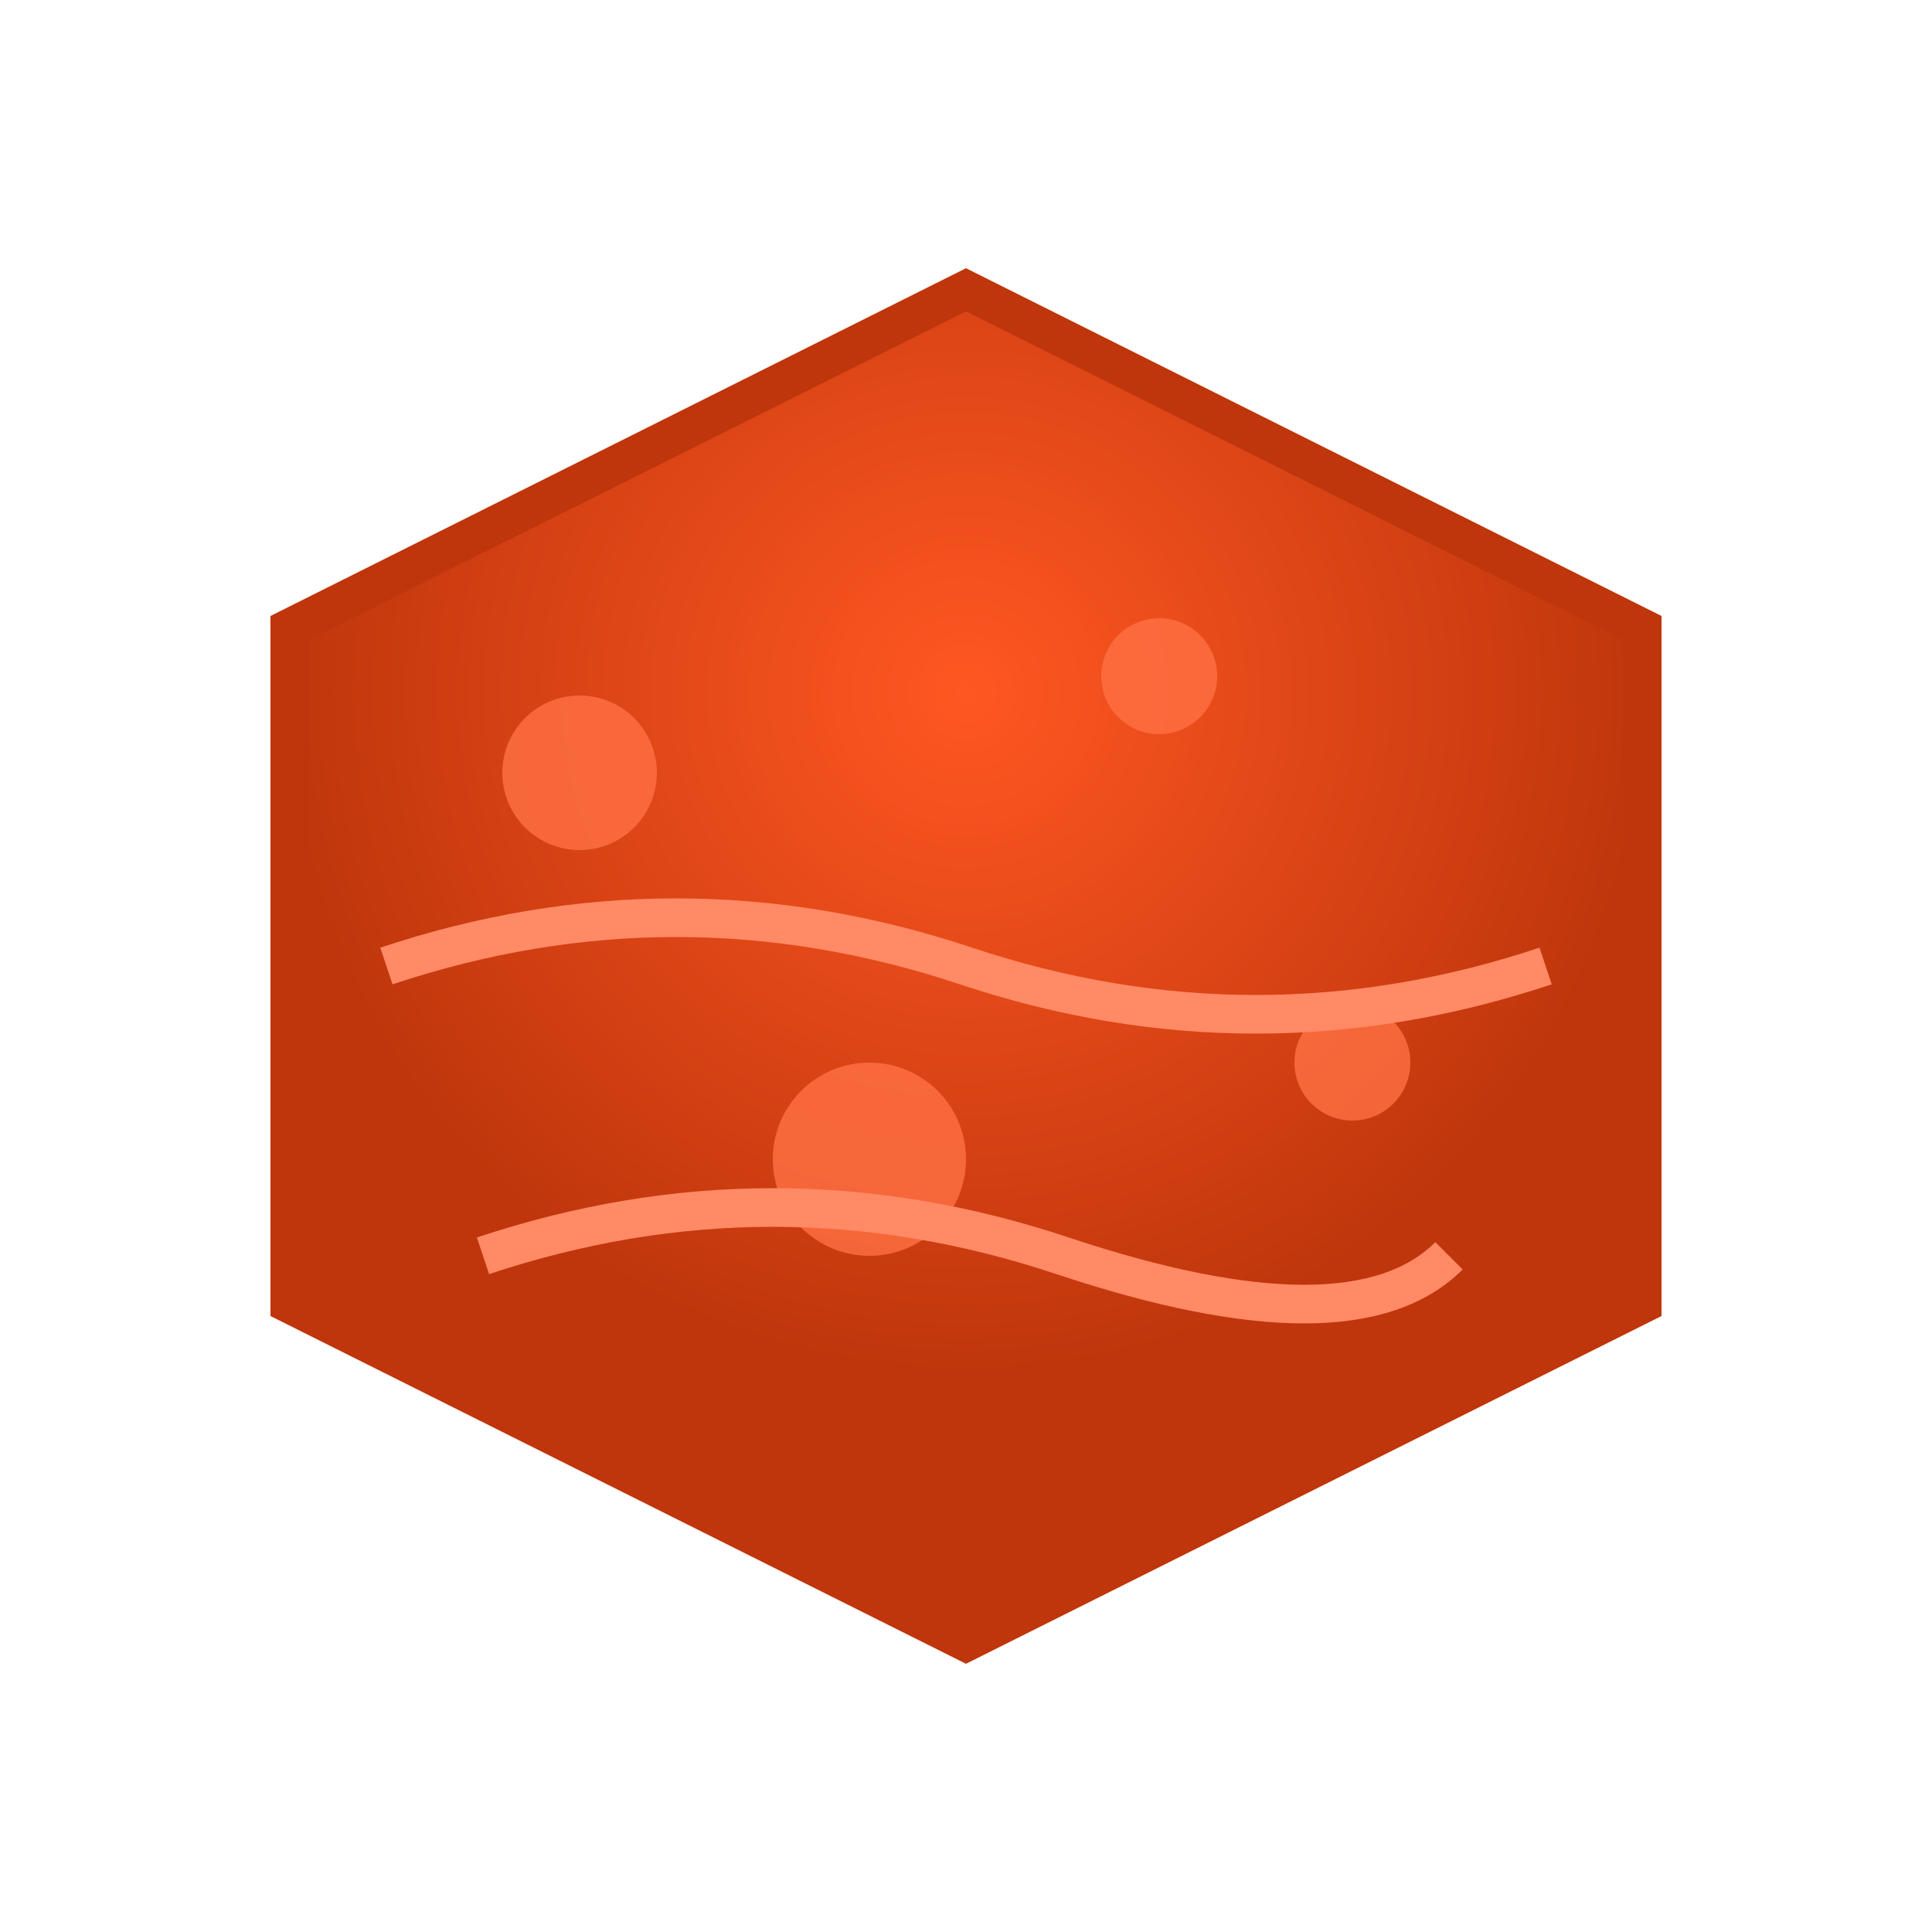
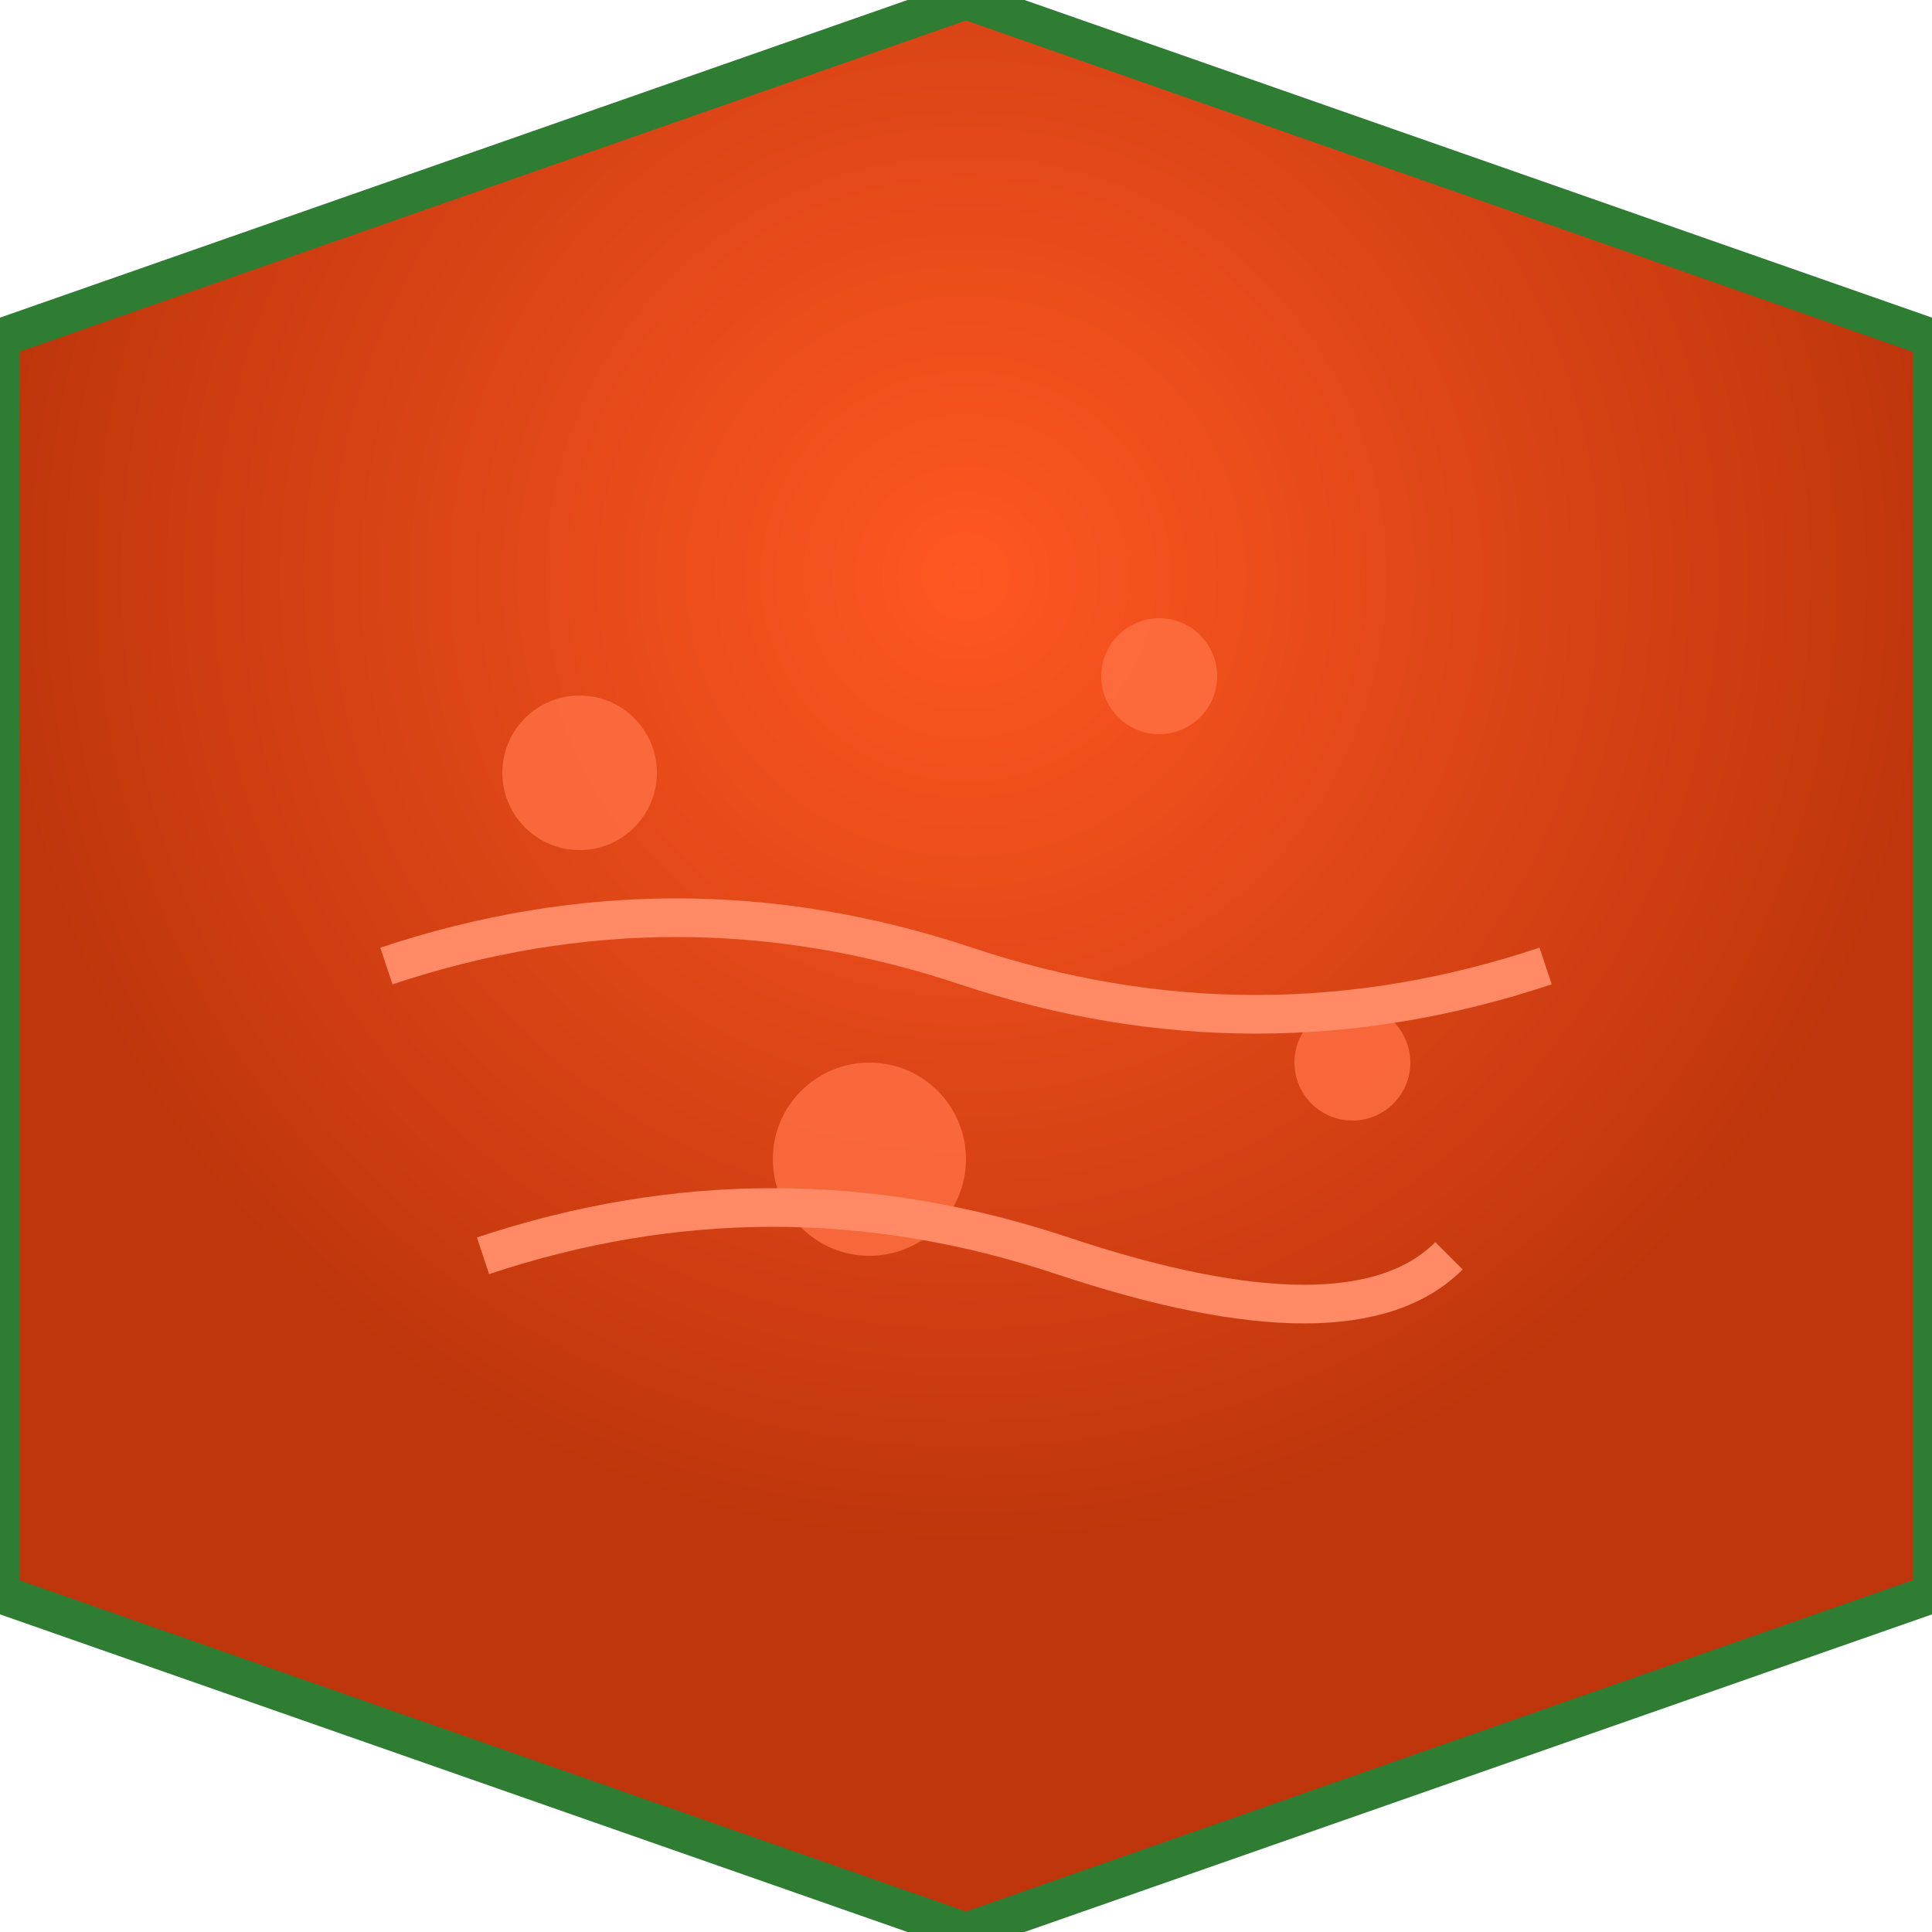
<svg xmlns="http://www.w3.org/2000/svg" viewBox="0 0 100 100">
  <defs>
    <radialGradient id="lavaGrad" cx="50%" cy="30%">
      <stop offset="0%" stop-color="#ff5722" />
      <stop offset="100%" stop-color="#bf360c" />
    </radialGradient>
  </defs>
-   <polygon points="50,15 85,32.5 85,67.5 50,85 15,67.5 15,32.5" fill="url(#lavaGrad)" stroke="#bf360c" stroke-width="2" />
+   <polygon points="50,0 100,17.5 100,82.5 50,100 0,82.5 0,17.5" fill="url(#lavaGrad)" stroke="#2e7d32" stroke-width="2" />
  <circle cx="30" cy="40" r="4" fill="#ff7043" opacity="0.8" />
  <circle cx="60" cy="35" r="3" fill="#ff7043" opacity="0.8" />
  <circle cx="45" cy="60" r="5" fill="#ff7043" opacity="0.8" />
  <circle cx="70" cy="55" r="3" fill="#ff7043" opacity="0.8" />
  <path d="M20 50 Q35 45 50 50 Q65 55 80 50" stroke="#ff8a65" stroke-width="2" fill="none" />
  <path d="M25 65 Q40 60 55 65 Q70 70 75 65" stroke="#ff8a65" stroke-width="2" fill="none" />
</svg>
